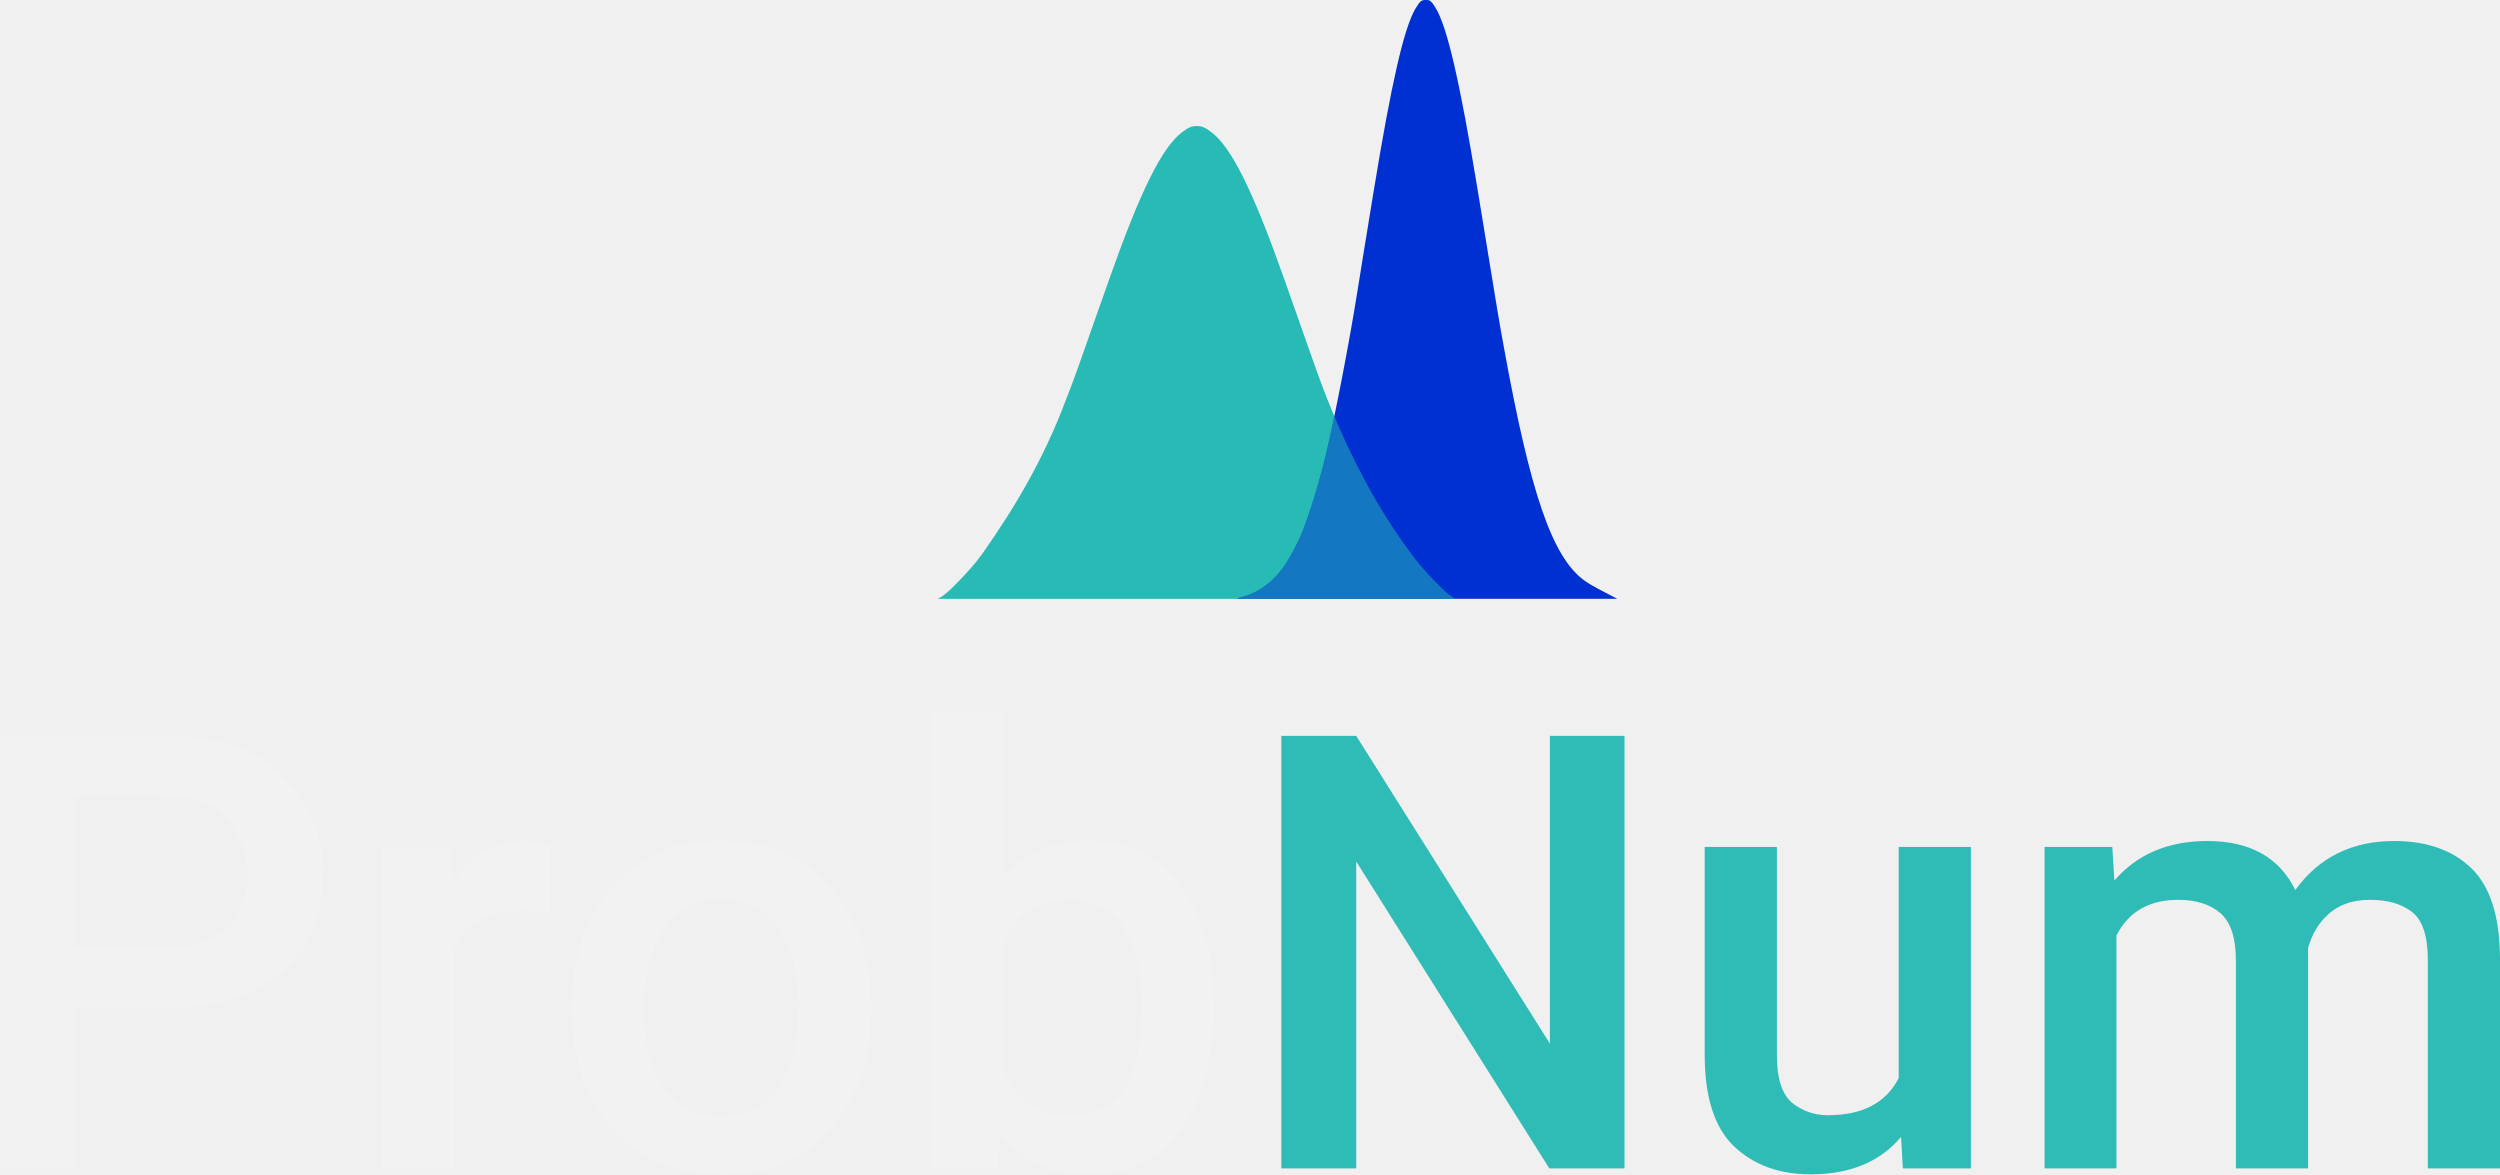
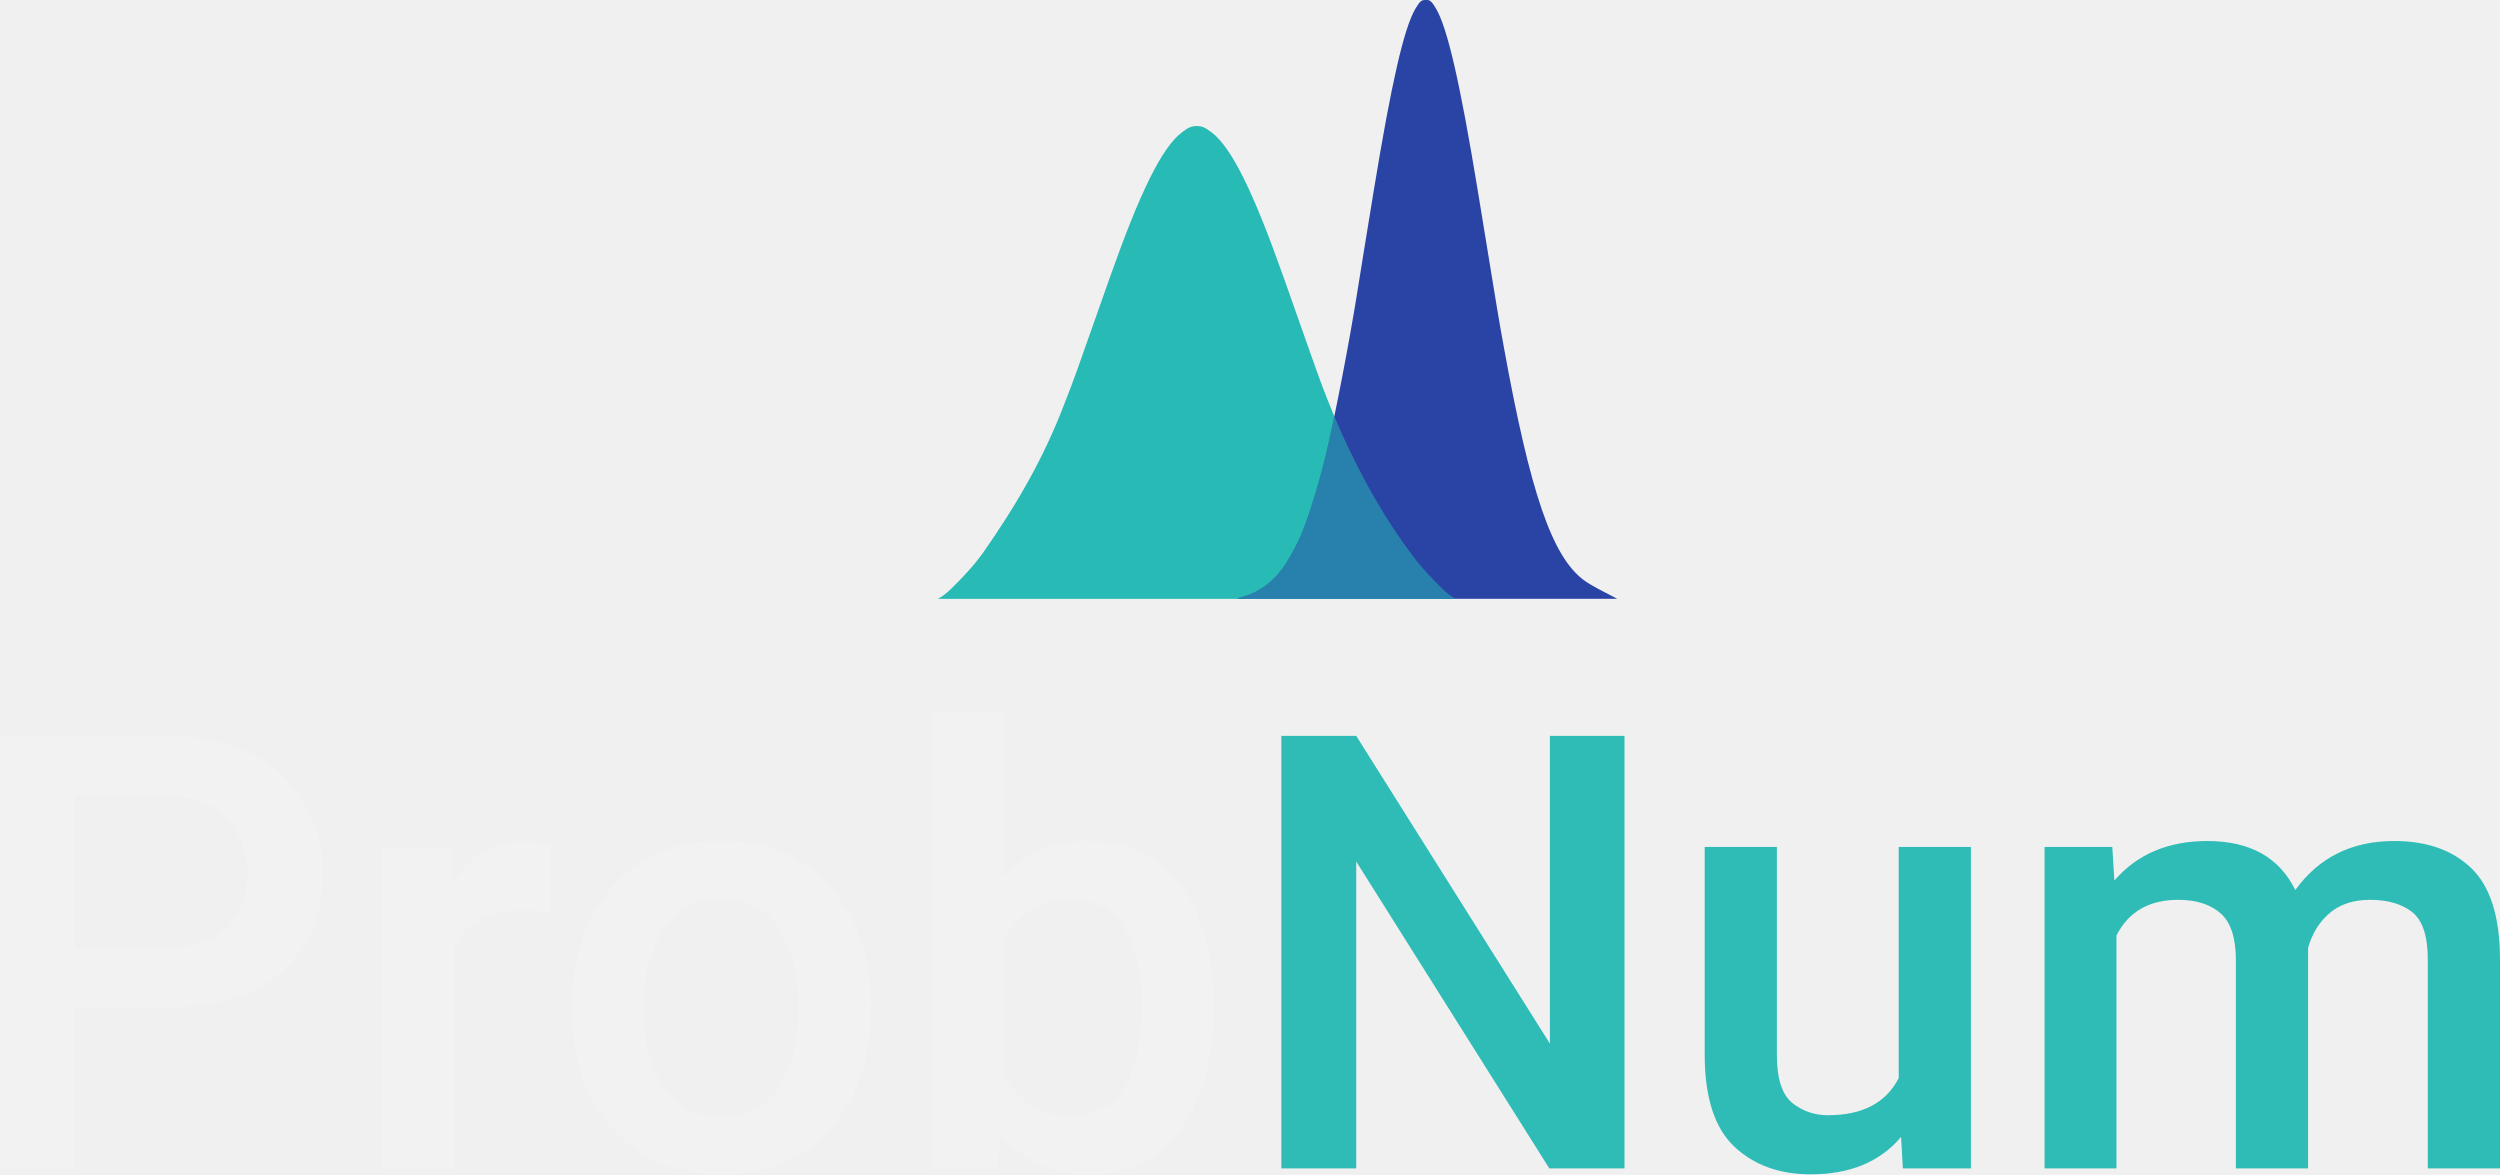
<svg xmlns="http://www.w3.org/2000/svg" width="126.723mm" height="59.526mm" viewBox="0 0 126.723 59.526" version="1.1" id="svg868">
  <defs id="defs862" />
  <g id="layer1" transform="translate(-56.83492,-100.9272)">
    <g aria-label="ProbNum" transform="matrix(0.3212625,0,0,0.3212625,18.10459,82.10627)" style="font-style:normal;font-variant:normal;font-weight:500;font-stretch:normal;font-size:96px;line-height:1.25;font-family:Roboto;-inkscape-font-specification:'Roboto Medium';letter-spacing:0px;word-spacing:0px;display:inline;opacity:0.96;fill:#ffffff;fill-opacity:1;stroke:none" id="flowRoot10-9-6">
      <path d="m 132.369,217.577 v 25.359 h -11.812 v -68.25 h 26.109 q 11.859,0 18.328,6.141 6.516,6.141 6.516,15.562 0,9.891 -6.516,15.562 -6.469,5.625 -18.328,5.625 z m 0,-33.375 v 23.859 h 14.297 q 6.891,0 9.891,-3.234 3.047,-3.234 3.047,-8.344 0,-4.781 -3.047,-8.531 -3,-3.75 -9.891,-3.75 z" style="font-style:normal;font-variant:normal;font-weight:500;font-stretch:normal;font-family:Roboto;-inkscape-font-specification:'Roboto Medium';fill:#f2f2f2;fill-opacity:1" id="path5199" />
      <path d="m 202.775,202.249 q -7.922,0 -10.594,6 v 34.688 h -11.344 v -50.719 h 10.875 l 0.281,5.719 q 4.031,-6.656 11.438,-6.656 2.297,0 4.031,0.609 l -0.094,10.734 q -2.344,-0.375 -4.594,-0.375 z" style="font-style:normal;font-variant:normal;font-weight:500;font-stretch:normal;font-family:Roboto;-inkscape-font-specification:'Roboto Medium';fill:#f2f2f2;fill-opacity:1" id="path5201" />
      <path d="m 210.791,217.108 q 0,-11.016 6.234,-18.422 6.234,-7.406 17.297,-7.406 11.016,0 17.203,7.219 6.234,7.219 6.422,18 v 1.594 q 0,11.062 -6.234,18.422 -6.188,7.359 -17.297,7.359 -11.156,0 -17.391,-7.359 -6.234,-7.359 -6.234,-18.422 z m 11.344,0.984 q 0,6.844 2.906,11.766 2.953,4.875 9.375,4.875 6.281,0 9.188,-4.875 2.953,-4.922 2.953,-11.766 v -0.984 q 0,-6.703 -2.953,-11.672 -2.906,-5.016 -9.281,-5.016 -6.328,0 -9.281,5.016 -2.906,4.969 -2.906,11.672 z" style="font-style:normal;font-variant:normal;font-weight:500;font-stretch:normal;font-family:Roboto;-inkscape-font-specification:'Roboto Medium';fill:#f2f2f2;fill-opacity:1" id="path5203" />
      <path d="m 312.041,218.092 q 0,11.203 -5.062,18.516 -5.016,7.266 -14.672,7.266 -8.859,0 -13.922,-6.469 l -0.516,5.531 h -10.312 v -72 h 11.344 v 26.156 q 4.969,-5.812 13.312,-5.812 9.797,0 14.812,7.219 5.016,7.172 5.016,18.609 z m -22.734,-17.531 q -7.266,0 -10.406,6.562 v 20.812 q 3.188,6.609 10.5,6.609 6.328,0 8.812,-4.734 2.484,-4.734 2.484,-12.703 0,-6.703 -2.438,-11.625 -2.438,-4.922 -8.953,-4.922 z" style="font-style:normal;font-variant:normal;font-weight:500;font-stretch:normal;font-family:Roboto;-inkscape-font-specification:'Roboto Medium';fill:#f2f2f2;fill-opacity:1" id="path5205" />
      <path d="m 376.869,174.686 v 68.25 h -11.859 l -30.469,-48.422 v 48.422 h -11.812 v -68.25 h 11.812 l 30.562,48.562 v -48.562 z" style="font-style:normal;font-variant:normal;font-weight:500;font-stretch:normal;font-family:Roboto;-inkscape-font-specification:'Roboto Medium';fill:#28bab4;fill-opacity:1" id="path5207" />
      <path d="m 420.791,242.936 -0.281,-4.969 q -4.969,5.906 -14.25,5.906 -7.406,0 -12.047,-4.359 -4.641,-4.359 -4.688,-14.344 v -32.953 h 11.391 v 32.859 q 0,5.484 2.391,7.5 2.438,1.969 5.672,1.969 8.156,0 11.156,-5.859 v -36.469 h 11.391 v 50.719 z" style="font-style:normal;font-variant:normal;font-weight:500;font-stretch:normal;font-family:Roboto;-inkscape-font-specification:'Roboto Medium';fill:#28bab4;fill-opacity:1" id="path5209" />
      <path d="m 464.244,200.561 q -6.891,0 -9.75,5.625 v 36.75 h -11.344 v -50.719 h 10.688 l 0.328,5.297 q 5.391,-6.234 14.672,-6.234 10.078,0 13.875,7.734 5.578,-7.734 15.609,-7.734 7.734,0 12.188,4.312 4.453,4.312 4.5,14.25 v 33.094 h -11.391 v -32.906 q 0,-5.625 -2.484,-7.547 -2.438,-1.922 -6.656,-1.922 -3.891,0 -6.375,2.109 -2.438,2.109 -3.375,5.484 v 34.781 h -11.391 v -32.812 q 0,-5.344 -2.438,-7.453 -2.438,-2.109 -6.656,-2.109 z" style="font-style:normal;font-variant:normal;font-weight:500;font-stretch:normal;font-family:Roboto;-inkscape-font-specification:'Roboto Medium';fill:#28bab4;fill-opacity:1" id="path5211" />
    </g>
    <g style="display:inline" id="g5405" transform="translate(14.72589,80.33229)">
      <path id="path4699-5" d="m 102.772,26.982 c -0.249,0.006 -0.402,0.048 -0.768,0.333 -1,0.776 -2.08,2.95 -3.617,7.285 -0.116,0.327 -0.285,0.805 -0.376,1.064 -1.435,4.082 -1.436,4.084 -1.893,5.254 -1.114,2.957 -2.536,5.344 -4.189,7.71 -0.385,0.539 -0.763,0.944 -1.181,1.384 -0.244,0.257 -0.549,0.558 -0.773,0.731 -0.104,0.08 -0.225,0.15 -0.327,0.207 h 26.247 c -0.102,-0.057 -0.223,-0.127 -0.327,-0.207 -0.224,-0.173 -0.529,-0.474 -0.773,-0.731 -0.418,-0.44 -0.796,-0.845 -1.181,-1.384 -1.894,-2.551 -3.277,-5.398 -4.189,-7.71 -0.457,-1.17 -0.458,-1.172 -1.893,-5.254 -0.091,-0.258 -0.26,-0.737 -0.376,-1.064 -1.538,-4.335 -2.618,-6.509 -3.617,-7.285 -0.366,-0.284 -0.519,-0.327 -0.768,-0.333 z" style="display:inline;opacity:1;fill:#28bab4;fill-opacity:1;stroke-width:0.072" />
-       <path id="path4699-6-6" d="m 114.374,20.595 c -0.193,0.002 -0.269,0.018 -0.516,0.436 -0.585,0.993 -1.217,3.752 -2.117,9.244 -0.068,0.414 -0.169,1.038 -0.226,1.386 -0.057,0.349 -0.179,1.097 -0.272,1.664 -0.093,0.567 -0.233,1.44 -0.312,1.941 -0.41,2.6 -1.166,6.519 -1.629,8.442 -0.353,1.466 -0.922,3.285 -1.286,4.104 -0.161,0.363 -0.468,0.938 -0.683,1.278 -0.599,0.95 -1.381,1.556 -2.399,1.804 -0.039,0.014 -0.077,0.03 -0.116,0.054 h 19.269 c -0.098,-0.057 -0.241,-0.123 -0.308,-0.16 -0.284,-0.156 -1.006,-0.498 -1.398,-0.794 -1.606,-1.209 -2.704,-4.414 -4.045,-11.813 -0.268,-1.477 -0.268,-1.479 -1.108,-6.63 -0.053,-0.326 -0.152,-0.929 -0.22,-1.342 -0.9,-5.47 -1.532,-8.214 -2.117,-9.193 -0.246,-0.412 -0.323,-0.426 -0.516,-0.424 z" style="display:inline;fill:#0030d1;fill-opacity:1;stroke-width:0.062" />
+       <path id="path4699-6-6" d="m 114.374,20.595 c -0.193,0.002 -0.269,0.018 -0.516,0.436 -0.585,0.993 -1.217,3.752 -2.117,9.244 -0.068,0.414 -0.169,1.038 -0.226,1.386 -0.057,0.349 -0.179,1.097 -0.272,1.664 -0.093,0.567 -0.233,1.44 -0.312,1.941 -0.41,2.6 -1.166,6.519 -1.629,8.442 -0.353,1.466 -0.922,3.285 -1.286,4.104 -0.161,0.363 -0.468,0.938 -0.683,1.278 -0.599,0.95 -1.381,1.556 -2.399,1.804 -0.039,0.014 -0.077,0.03 -0.116,0.054 h 19.269 c -0.098,-0.057 -0.241,-0.123 -0.308,-0.16 -0.284,-0.156 -1.006,-0.498 -1.398,-0.794 -1.606,-1.209 -2.704,-4.414 -4.045,-11.813 -0.268,-1.477 -0.268,-1.479 -1.108,-6.63 -0.053,-0.326 -0.152,-0.929 -0.22,-1.342 -0.9,-5.47 -1.532,-8.214 -2.117,-9.193 -0.246,-0.412 -0.323,-0.426 -0.516,-0.424 z" style="display:inline;fill:#2944a5;fill-opacity:1;stroke-width:0.062" />
      <path id="path4699" d="m 109.744,41.695 c -0.16,0.773 -0.313,1.479 -0.442,2.014 -0.353,1.466 -0.922,3.285 -1.286,4.104 -0.161,0.363 -0.468,0.938 -0.683,1.278 -0.599,0.95 -1.381,1.556 -2.399,1.804 -0.039,0.014 -0.077,0.03 -0.116,0.054 h 11.077 c -0.102,-0.057 -0.223,-0.127 -0.327,-0.207 -0.224,-0.173 -0.529,-0.474 -0.773,-0.731 -0.418,-0.44 -0.796,-0.845 -1.181,-1.384 -1.687,-2.272 -2.966,-4.777 -3.871,-6.932 z" style="display:inline;opacity:1;fill:#28bab4;fill-opacity:0.51;stroke-width:0.072" />
    </g>
  </g>
</svg>
